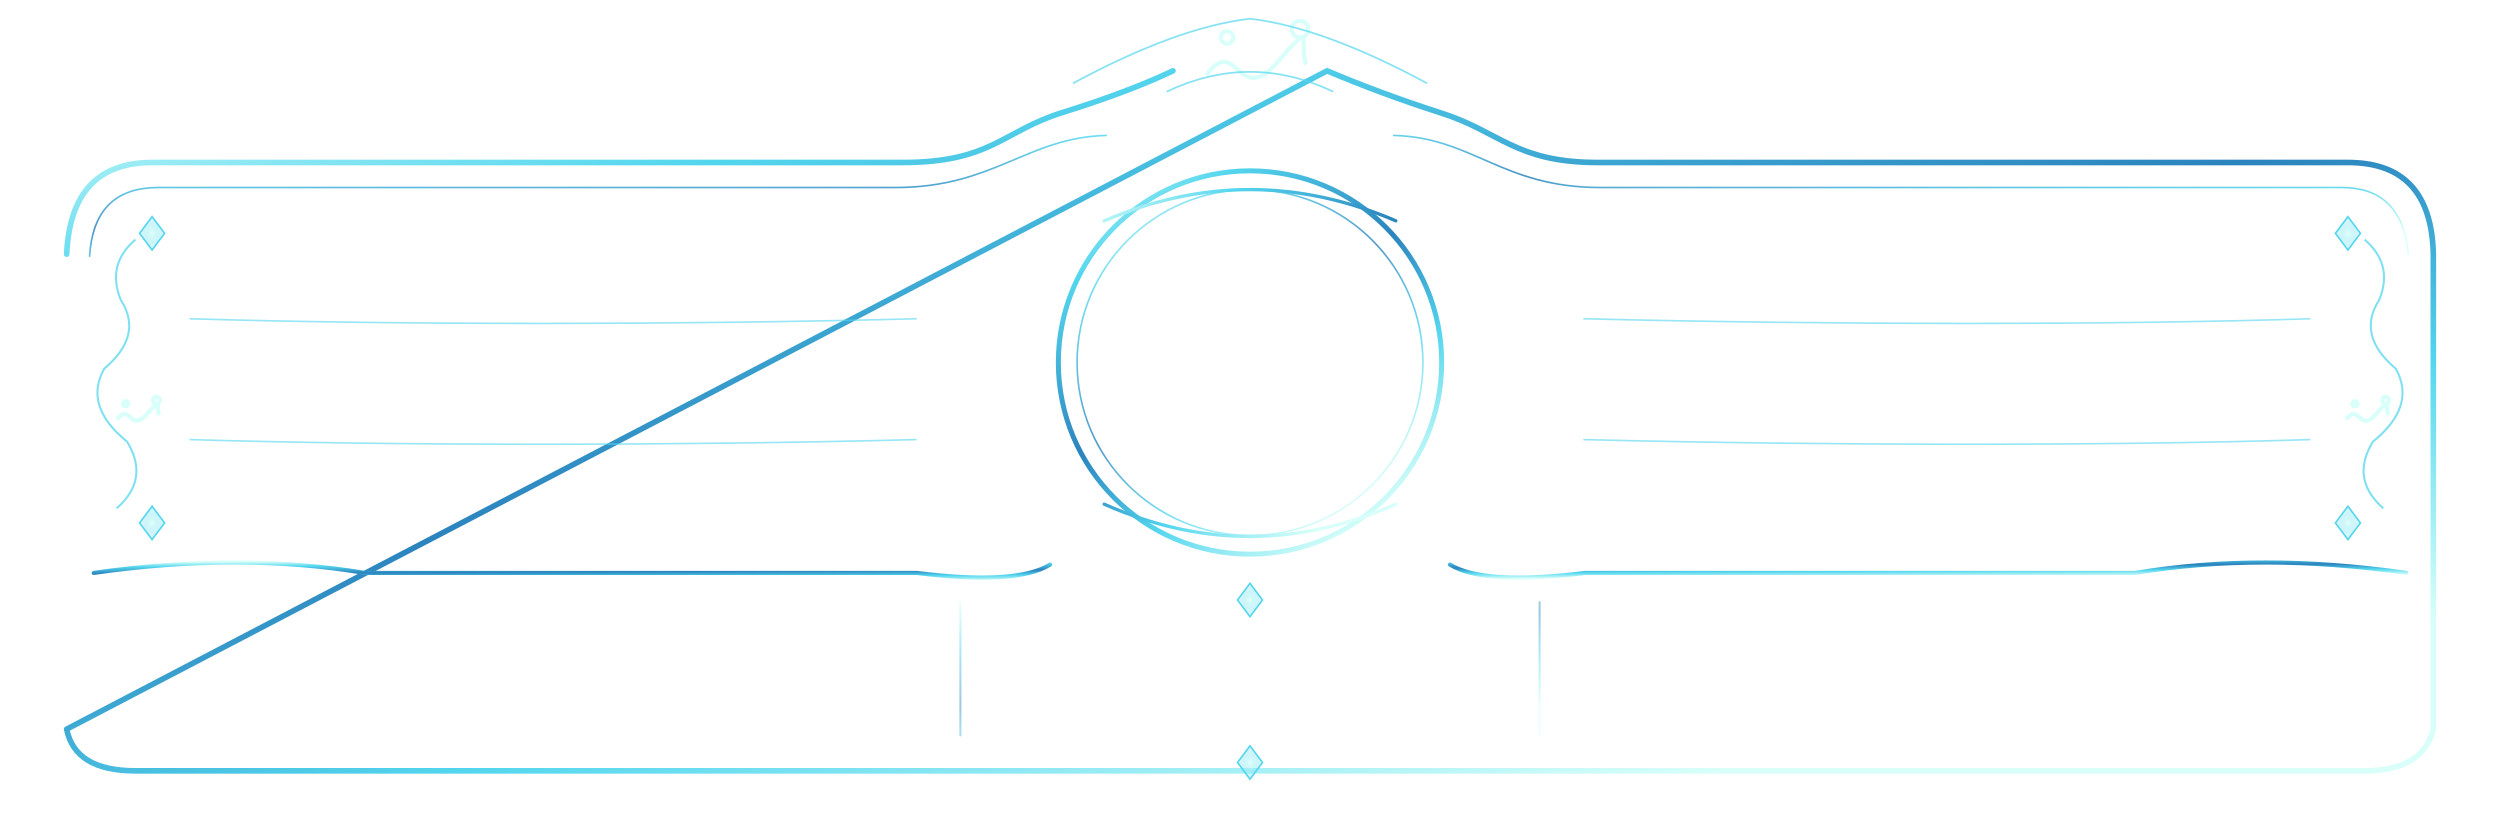
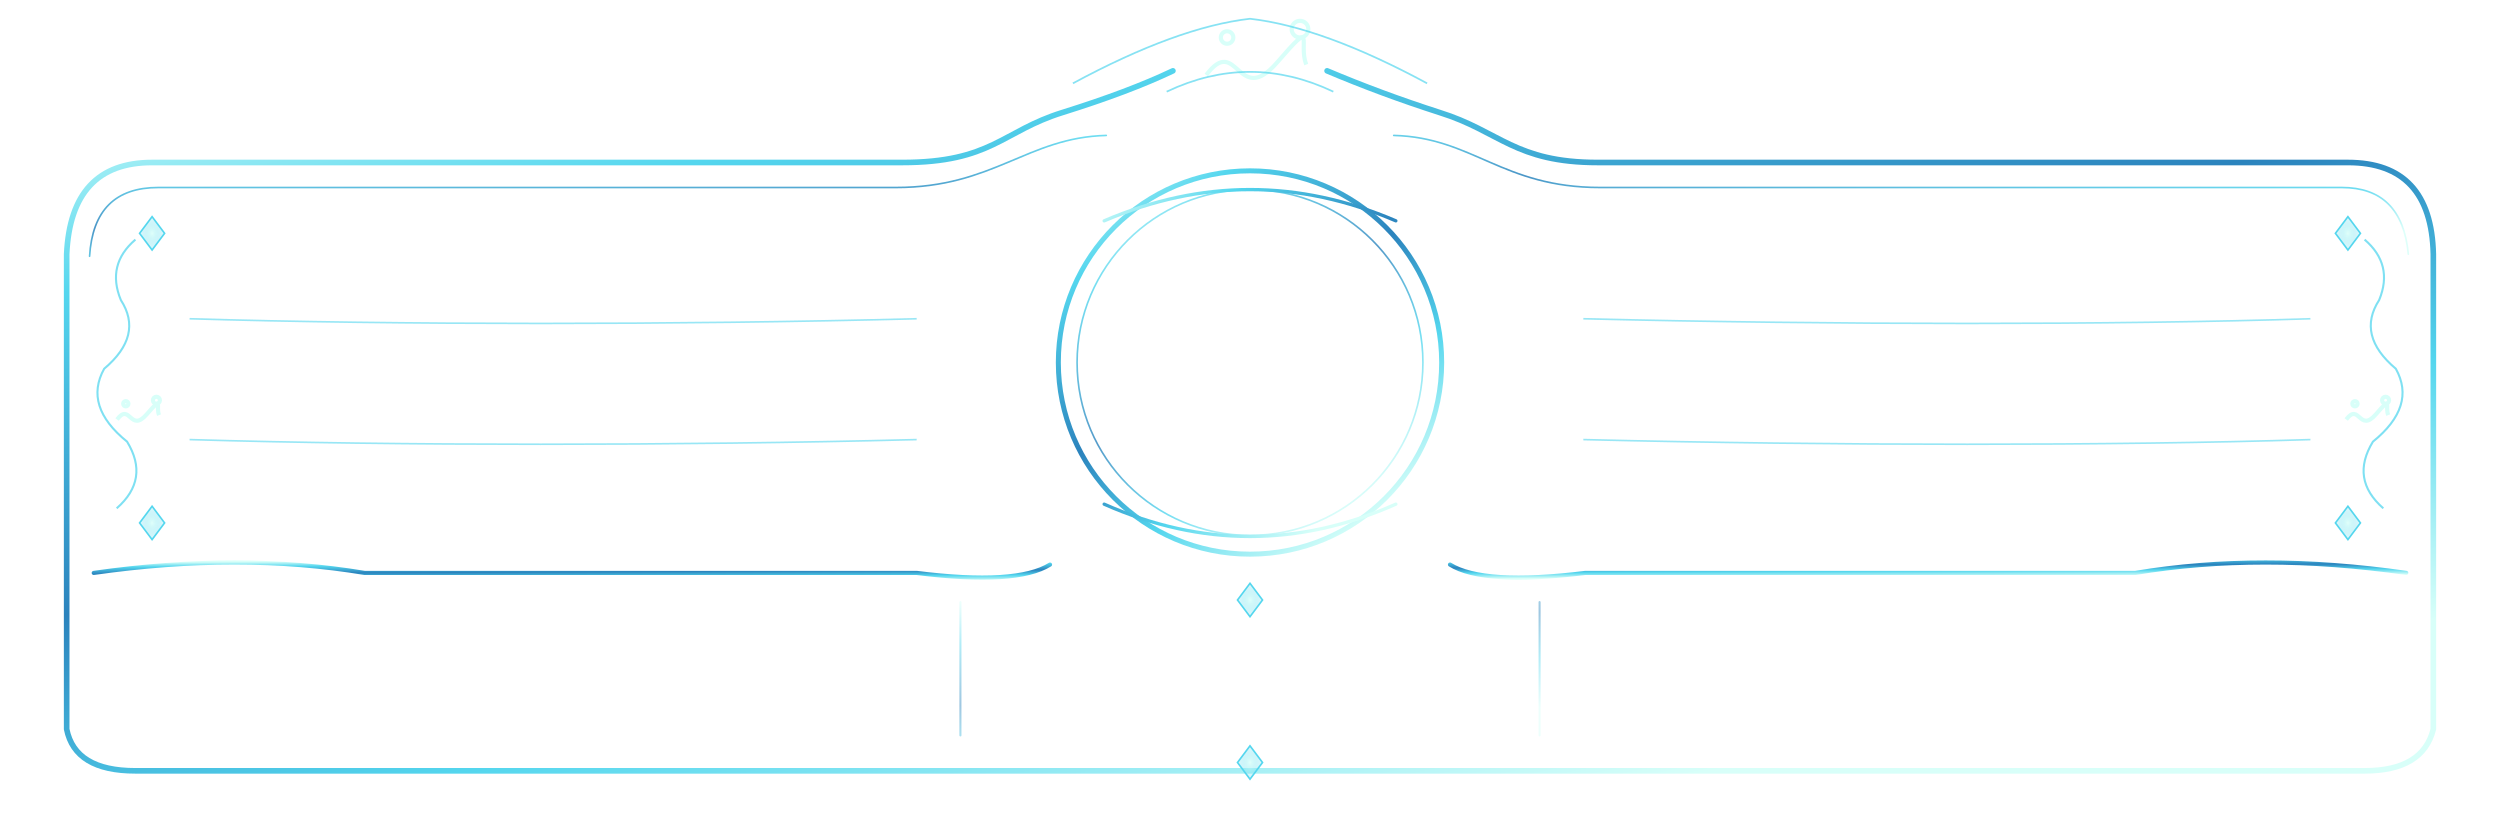
<svg xmlns="http://www.w3.org/2000/svg" viewBox="0 0 1200 390" role="img" aria-label="tidal elegance frame">
  <defs>
    <linearGradient id="metal" x1="0" y1="0" x2=".7" y2="1">
      <stop stop-color="#d8fff9" />
      <stop offset=".21" stop-color="#54d6ee" />
      <stop offset=".52" stop-color="#2b83bd" />
      <stop offset=".75" stop-color="#54d6ee" />
      <stop offset="1" stop-color="#d8fff9" />
    </linearGradient>
    <radialGradient id="shine">
      <stop stop-color="#d8fff9" stop-opacity=".8" />
      <stop offset="1" stop-color="#54d6ee" stop-opacity=".15" />
    </radialGradient>
  </defs>
  <g fill="none" stroke="url(#metal)" stroke-linecap="round" stroke-linejoin="round">
-     <path d="M32 122Q34 78 73 78H433C476 78 481 63 510 54Q542 44 563 34M637 34Q663 45 691 54C720 63 727 78 767 78H1127Q1167 78 1168 122L1168 350Q1163 370 1135 370H65Q36 370 32 350Z" stroke-width="2.7" />
+     <path d="M32 122Q34 78 73 78H433C476 78 481 63 510 54Q542 44 563 34M637 34Q663 45 691 54C720 63 727 78 767 78H1127Q1167 78 1168 122L1168 350Q1163 370 1135 370H65Q36 370 32 350 M32 350V122" stroke-width="2.7" />
    <path d="M43 123Q45 90 76 90H430C477 90 493 66 531 65M669 65C707 66 721 90 768 90H1124Q1153 90 1156 122" stroke-width=".8" opacity=".85" />
    <path d="M45 275Q115 265 175 275H440Q488 281 504 271M696 271Q712 281 761 275H1025Q1085 265 1155 275" stroke-width="2" />
    <circle cx="600" cy="174" r="92" stroke-width="2.4" />
    <circle cx="600" cy="174" r="83" stroke-width=".8" opacity=".8" />
    <path d="M530 106Q600 76 670 106M530 242Q600 273 670 242" stroke-width="1.6" />
    <path d="M461 289V353M739 289V353" opacity=".45" />
  </g>
  <g fill="none" stroke="#54d6ee" stroke-width=".8" opacity=".6">
    <path d="M91 153C190 156 325 156 440 153 M760 153C880 156 1015 156 1109 153" />
    <path d="M91 211C190 214 325 214 440 211 M760 211C880 214 1015 214 1109 211" />
  </g>
  <g fill="none" stroke="#54d6ee" opacity=".75">
    <path d="M65 115Q51 127 58 144Q69 161 50 177Q40 195 61 212Q72 230 56 244" />
    <path d="M1135 115Q1149 127 1142 144Q1131 161 1150 177Q1160 195 1139 212Q1128 230 1144 244" />
  </g>
  <g fill="none" stroke="#d8fff9">
    <g fill="none" stroke-width="2">
      <path d="M579 36C594 16 594 52 613 30S623 21 627 31" />
      <circle cx="589" cy="18" r="3" />
      <circle cx="624" cy="14" r="4" />
    </g>
    <g fill="none" stroke-width="2">
      <path d="M56.18 201.36C62.48 192.96 62.48 208.08 70.46 198.84S74.66 195.06 76.34 199.26" />
      <circle cx="60.38" cy="193.8" r="1.26" />
      <circle cx="75.08" cy="192.12" r="1.68" />
    </g>
    <g fill="none" stroke-width="2">
      <path d="M1126.18 201.36C1132.48 192.96 1132.48 208.08 1140.46 198.84S1144.66 195.06 1146.34 199.26" />
      <circle cx="1130.38" cy="193.8" r="1.26" />
      <circle cx="1145.08" cy="192.12" r="1.68" />
    </g>
  </g>
  <g>
    <path d="M67 112l6 -8 6 8 -6 8Z" fill="url(#shine)" stroke="#54d6ee" stroke-width=".8" />
    <path d="M67 251l6 -8 6 8 -6 8Z" fill="url(#shine)" stroke="#54d6ee" stroke-width=".8" />
    <path d="M1121 112l6 -8 6 8 -6 8Z" fill="url(#shine)" stroke="#54d6ee" stroke-width=".8" />
    <path d="M1121 251l6 -8 6 8 -6 8Z" fill="url(#shine)" stroke="#54d6ee" stroke-width=".8" />
    <path d="M594 288l6 -8 6 8 -6 8Z" fill="url(#shine)" stroke="#54d6ee" stroke-width=".8" />
    <path d="M594 366l6 -8 6 8 -6 8Z" fill="url(#shine)" stroke="#54d6ee" stroke-width=".8" />
  </g>
  <g fill="none" stroke="#54d6ee" stroke-width=".85" opacity=".7">
    <path d="M515 40Q565 13 600 9Q635 13 685 40" />
    <path d="M560 44Q600 25 640 44" />
  </g>
</svg>
